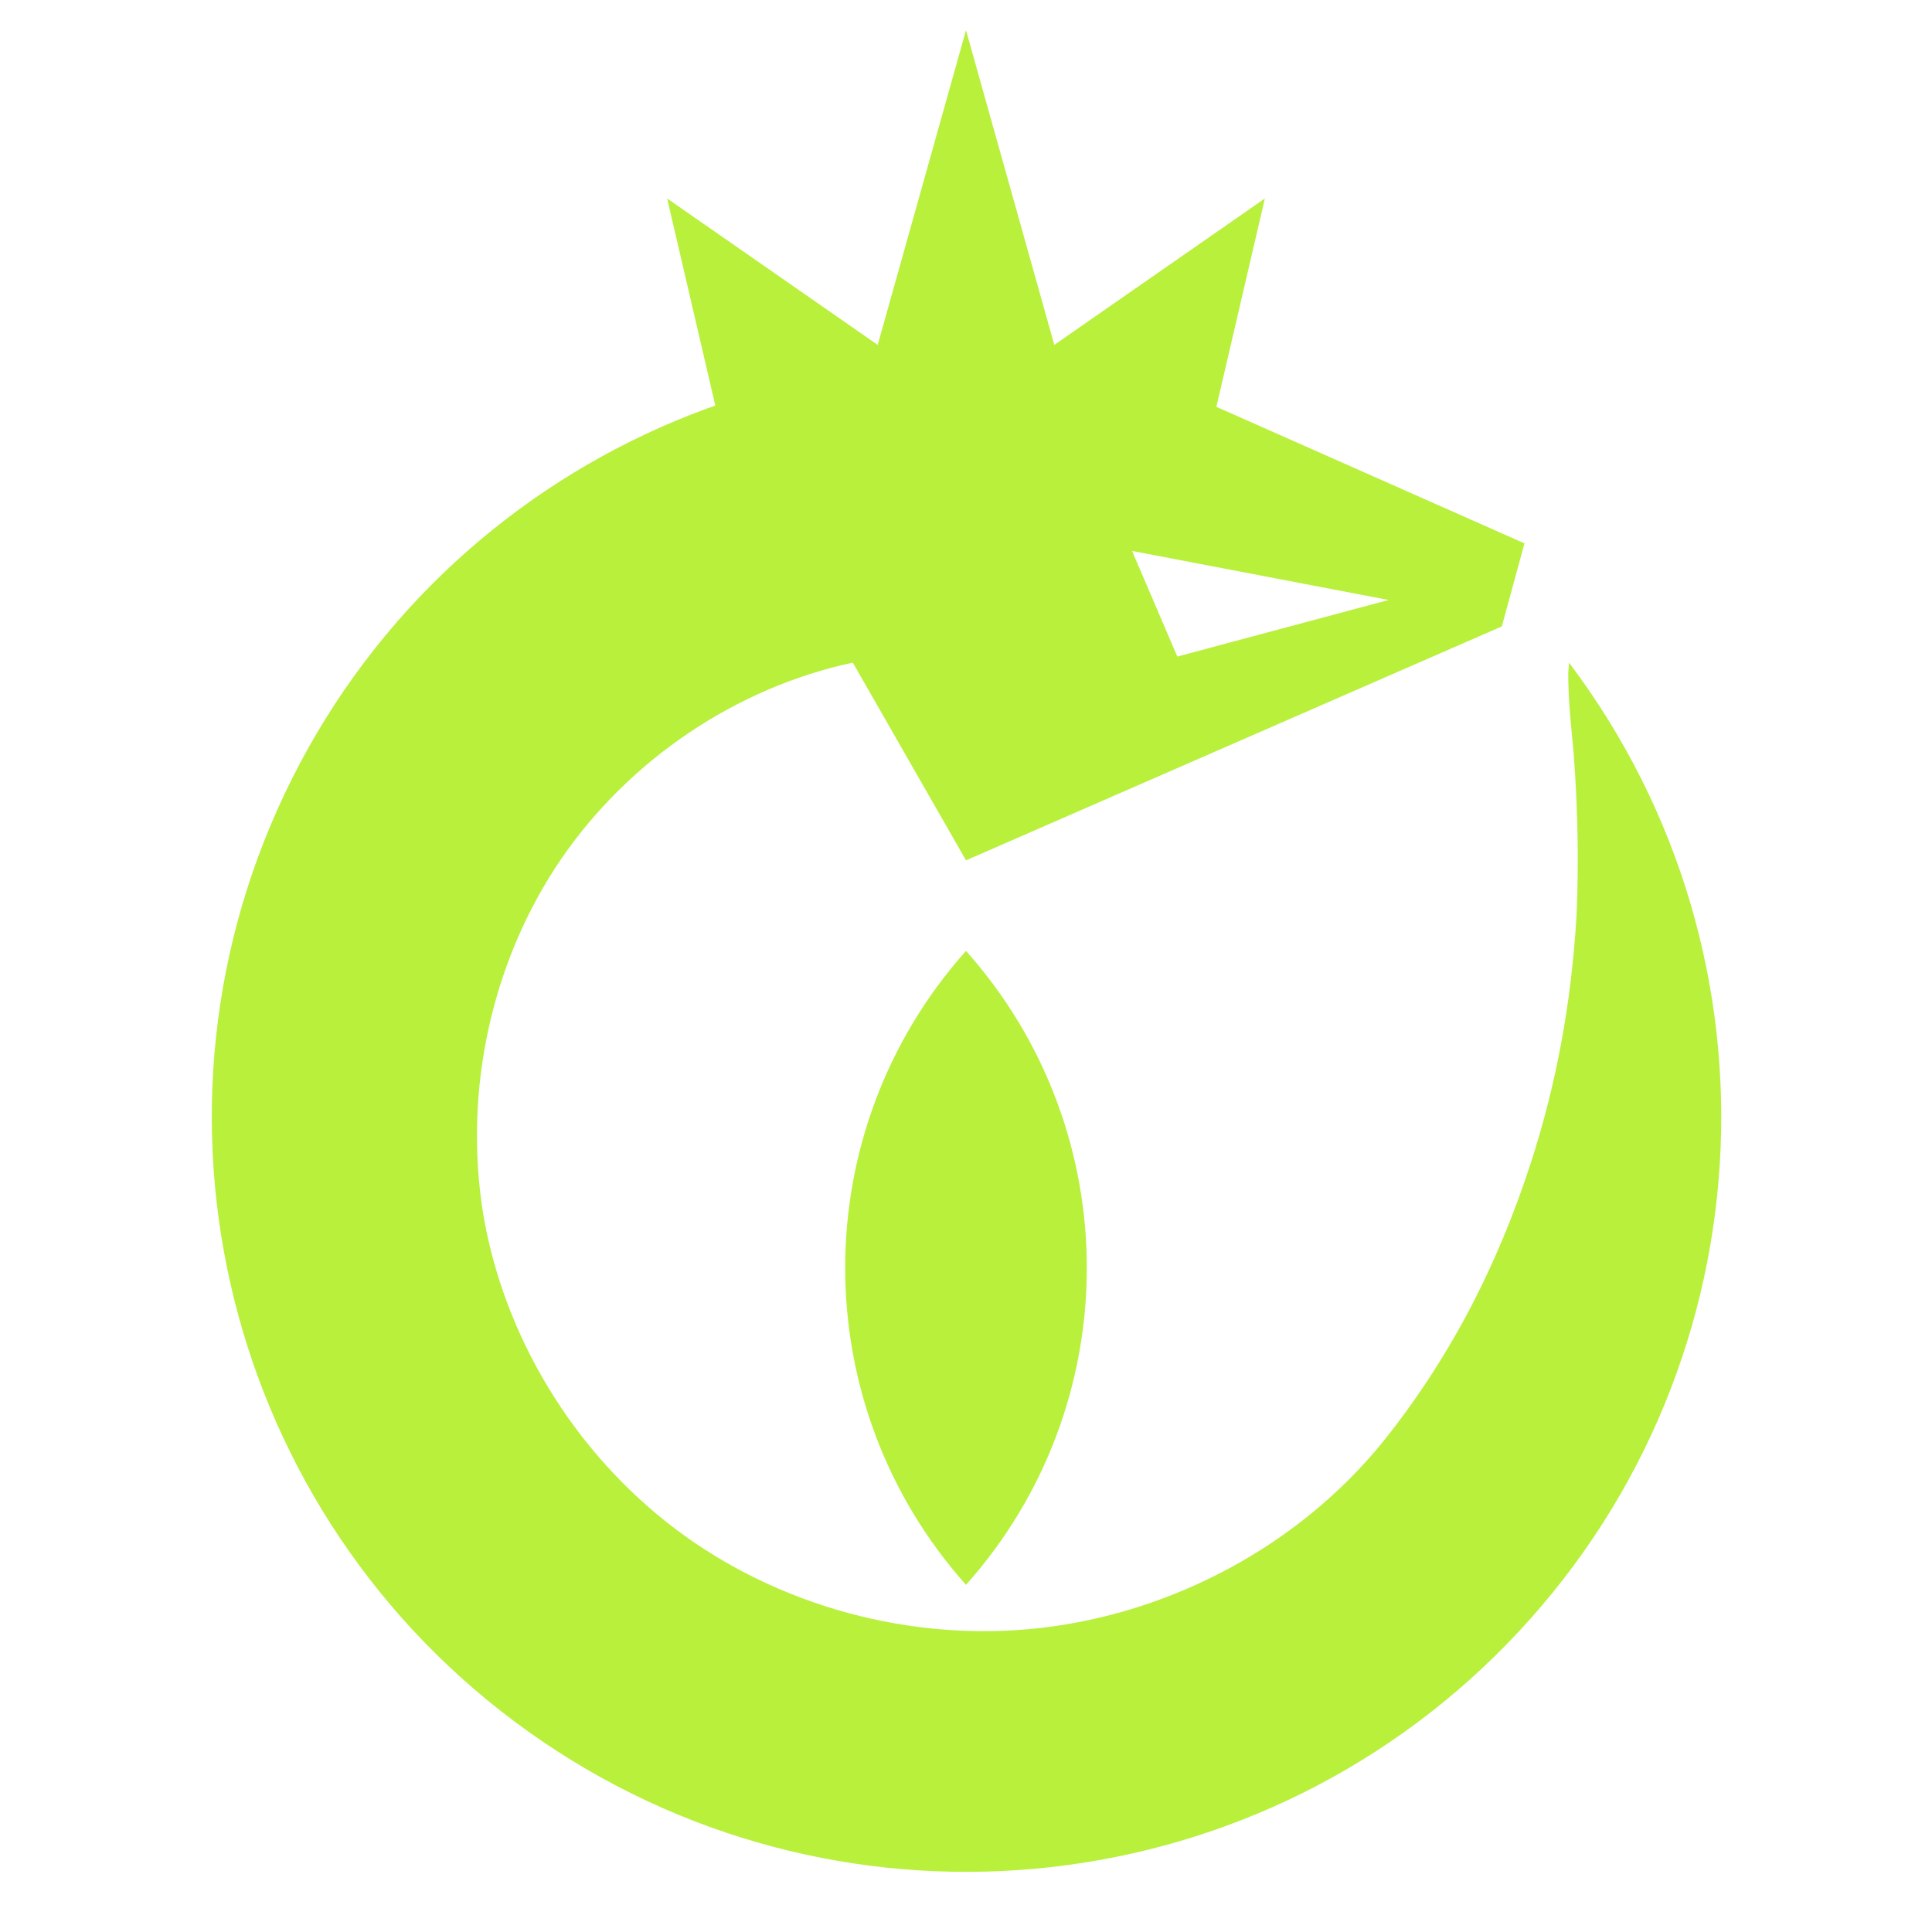
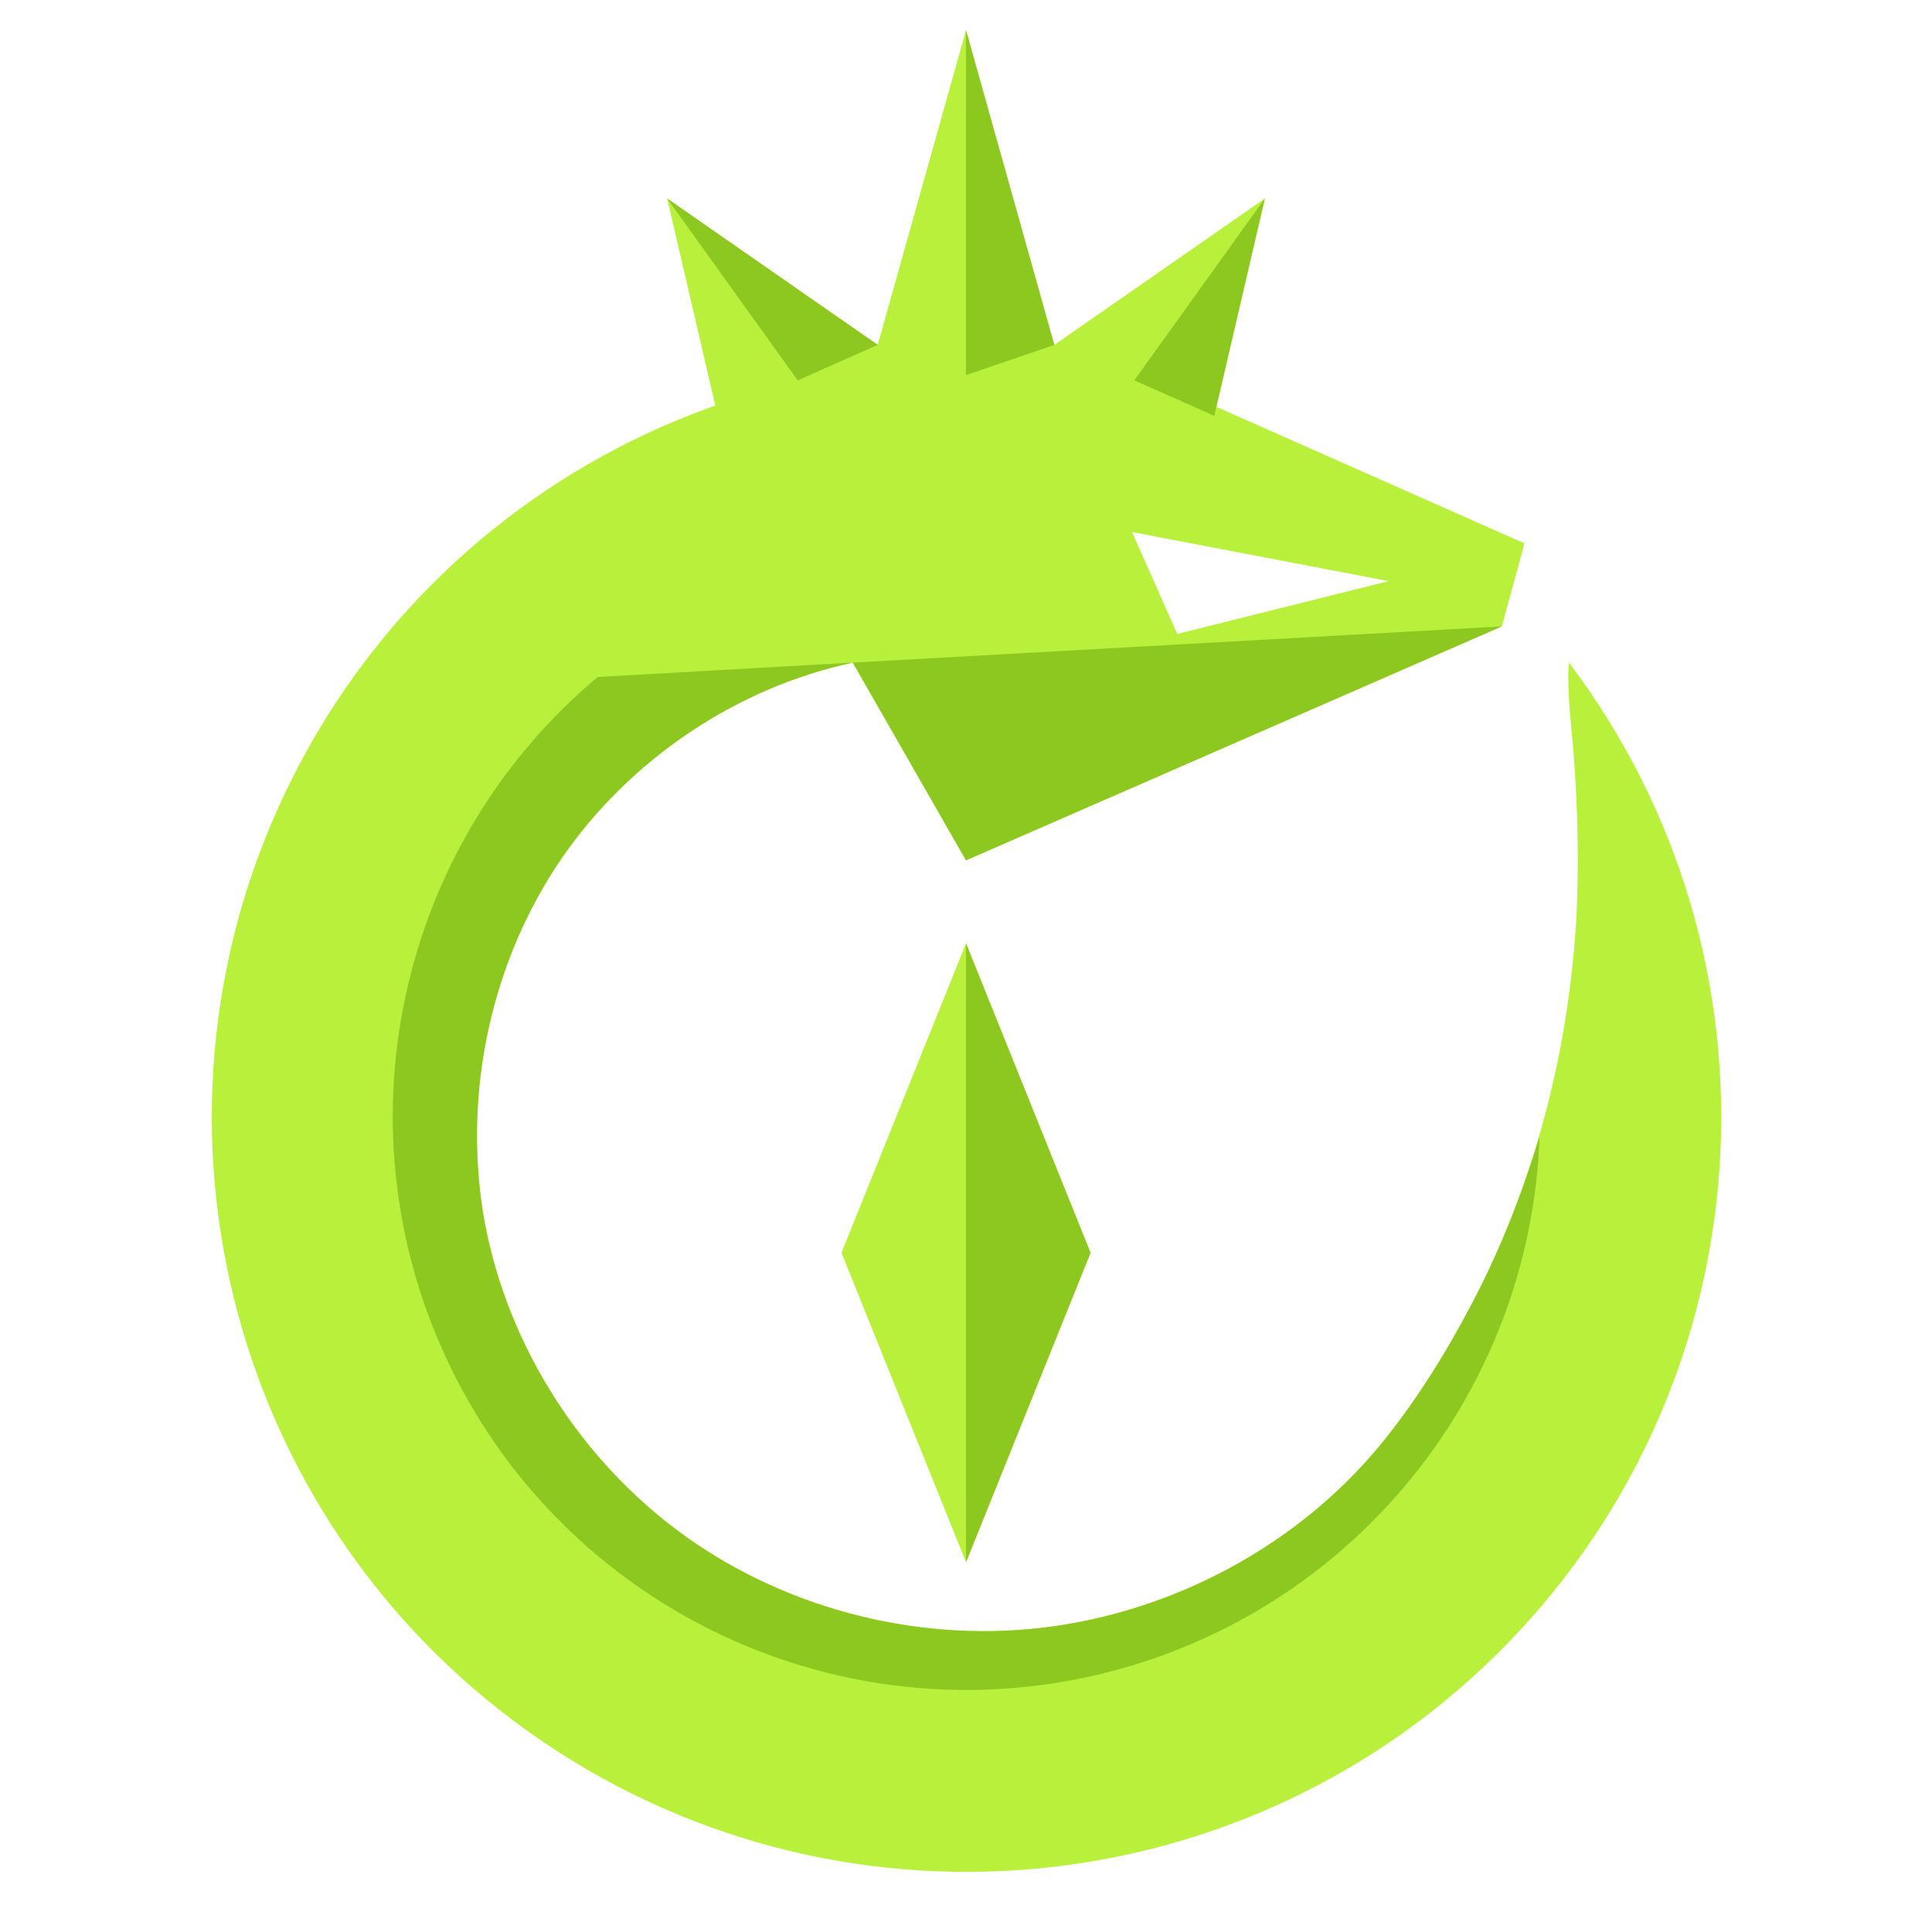
<svg xmlns="http://www.w3.org/2000/svg" viewBox="0 0 256 256" role="img" aria-label="basilisk">
  <g fill="#B8F03C">
-     <path fill-rule="evenodd" d="M158.9 52.9 A100 100 0 1 0 207.9 87.8 L207.8 89.2 C207.8 93 208.2 96.3 208.5 99.6 C209.1 107.4 209.2 114.6 208.9 121.3 C208.2 133.3 206.1 143.9 203 153.6 C198.4 168 191.8 180.4 183.2 191.1 C172 204.9 155.2 213.7 138 215.7 C120.8 217.7 103 212.8 89.5 202.6 C76 192.4 66.7 177 64 160.7 C61.4 144.3 65.2 127.3 74.3 113.9 C83.4 100.6 97.6 91.1 113 87.8 L128 114 L199 83 L202 72 Z M150 73 L184 79.5 L156 87 Z" />
+     <path fill-rule="evenodd" d="M158.9 52.9 A100 100 0 1 0 207.9 87.8 L207.8 89.2 C207.8 93 208.2 96.3 208.5 99.6 C209.1 107.4 209.2 114.6 208.9 121.3 C208.2 133.3 206.1 143.9 203 153.6 C198.4 168 191.8 180.4 183.2 191.1 C172 204.9 155.2 213.7 138 215.7 C120.8 217.7 103 212.8 89.5 202.6 C76 192.4 66.7 177 64 160.7 C61.4 144.3 65.2 127.3 74.3 113.9 C83.4 100.6 97.6 91.1 113 87.8 L128 114 L199 83 L202 72 Z M150 70.5 L184 77 L156 84 Z" />
    <path d="M95.1 55.1 L88.4 26.3 L116.3 45.7 L128 4 L139.7 45.7 L167.6 26.3 L160.9 55.1 Z" />
-     <path d="M128 126 A63.1 63.1 0 0 1 128 210 A63.1 63.1 0 0 1 128 126 Z" />
+     <path d="M128 125 L144.5 166 L128 207 L111.5 166 Z" />
  </g>
+   <path fill="#8CC820" d="M199 83 L113 87.8 C97.6 91.1 83.4 100.6 74.3 113.9 C65.2 127.3 61.4 144.3 64 160.7 C66.7 177 76 192.4 89.5 202.6 C103 212.8 120.8 217.7 138 215.7 C155.2 213.7 172 204.9 183.2 191.1 C187.8 185.4 191.7 179.1 195.2 172.4 C198.7 165.7 201.6 158.5 204 150.6 A76 76 0 1 1 79.2 89.7 L113 87.8 L128 114 Z M88.4 26.3 L116.3 45.7 L105.7 50.4 Z M128 4 L139.7 45.7 L128 49.7 Z M167.6 26.3 L160.9 55.1 L150.3 50.4 Z M128 125 L144.5 166 L128 207 Z" />
</svg>
